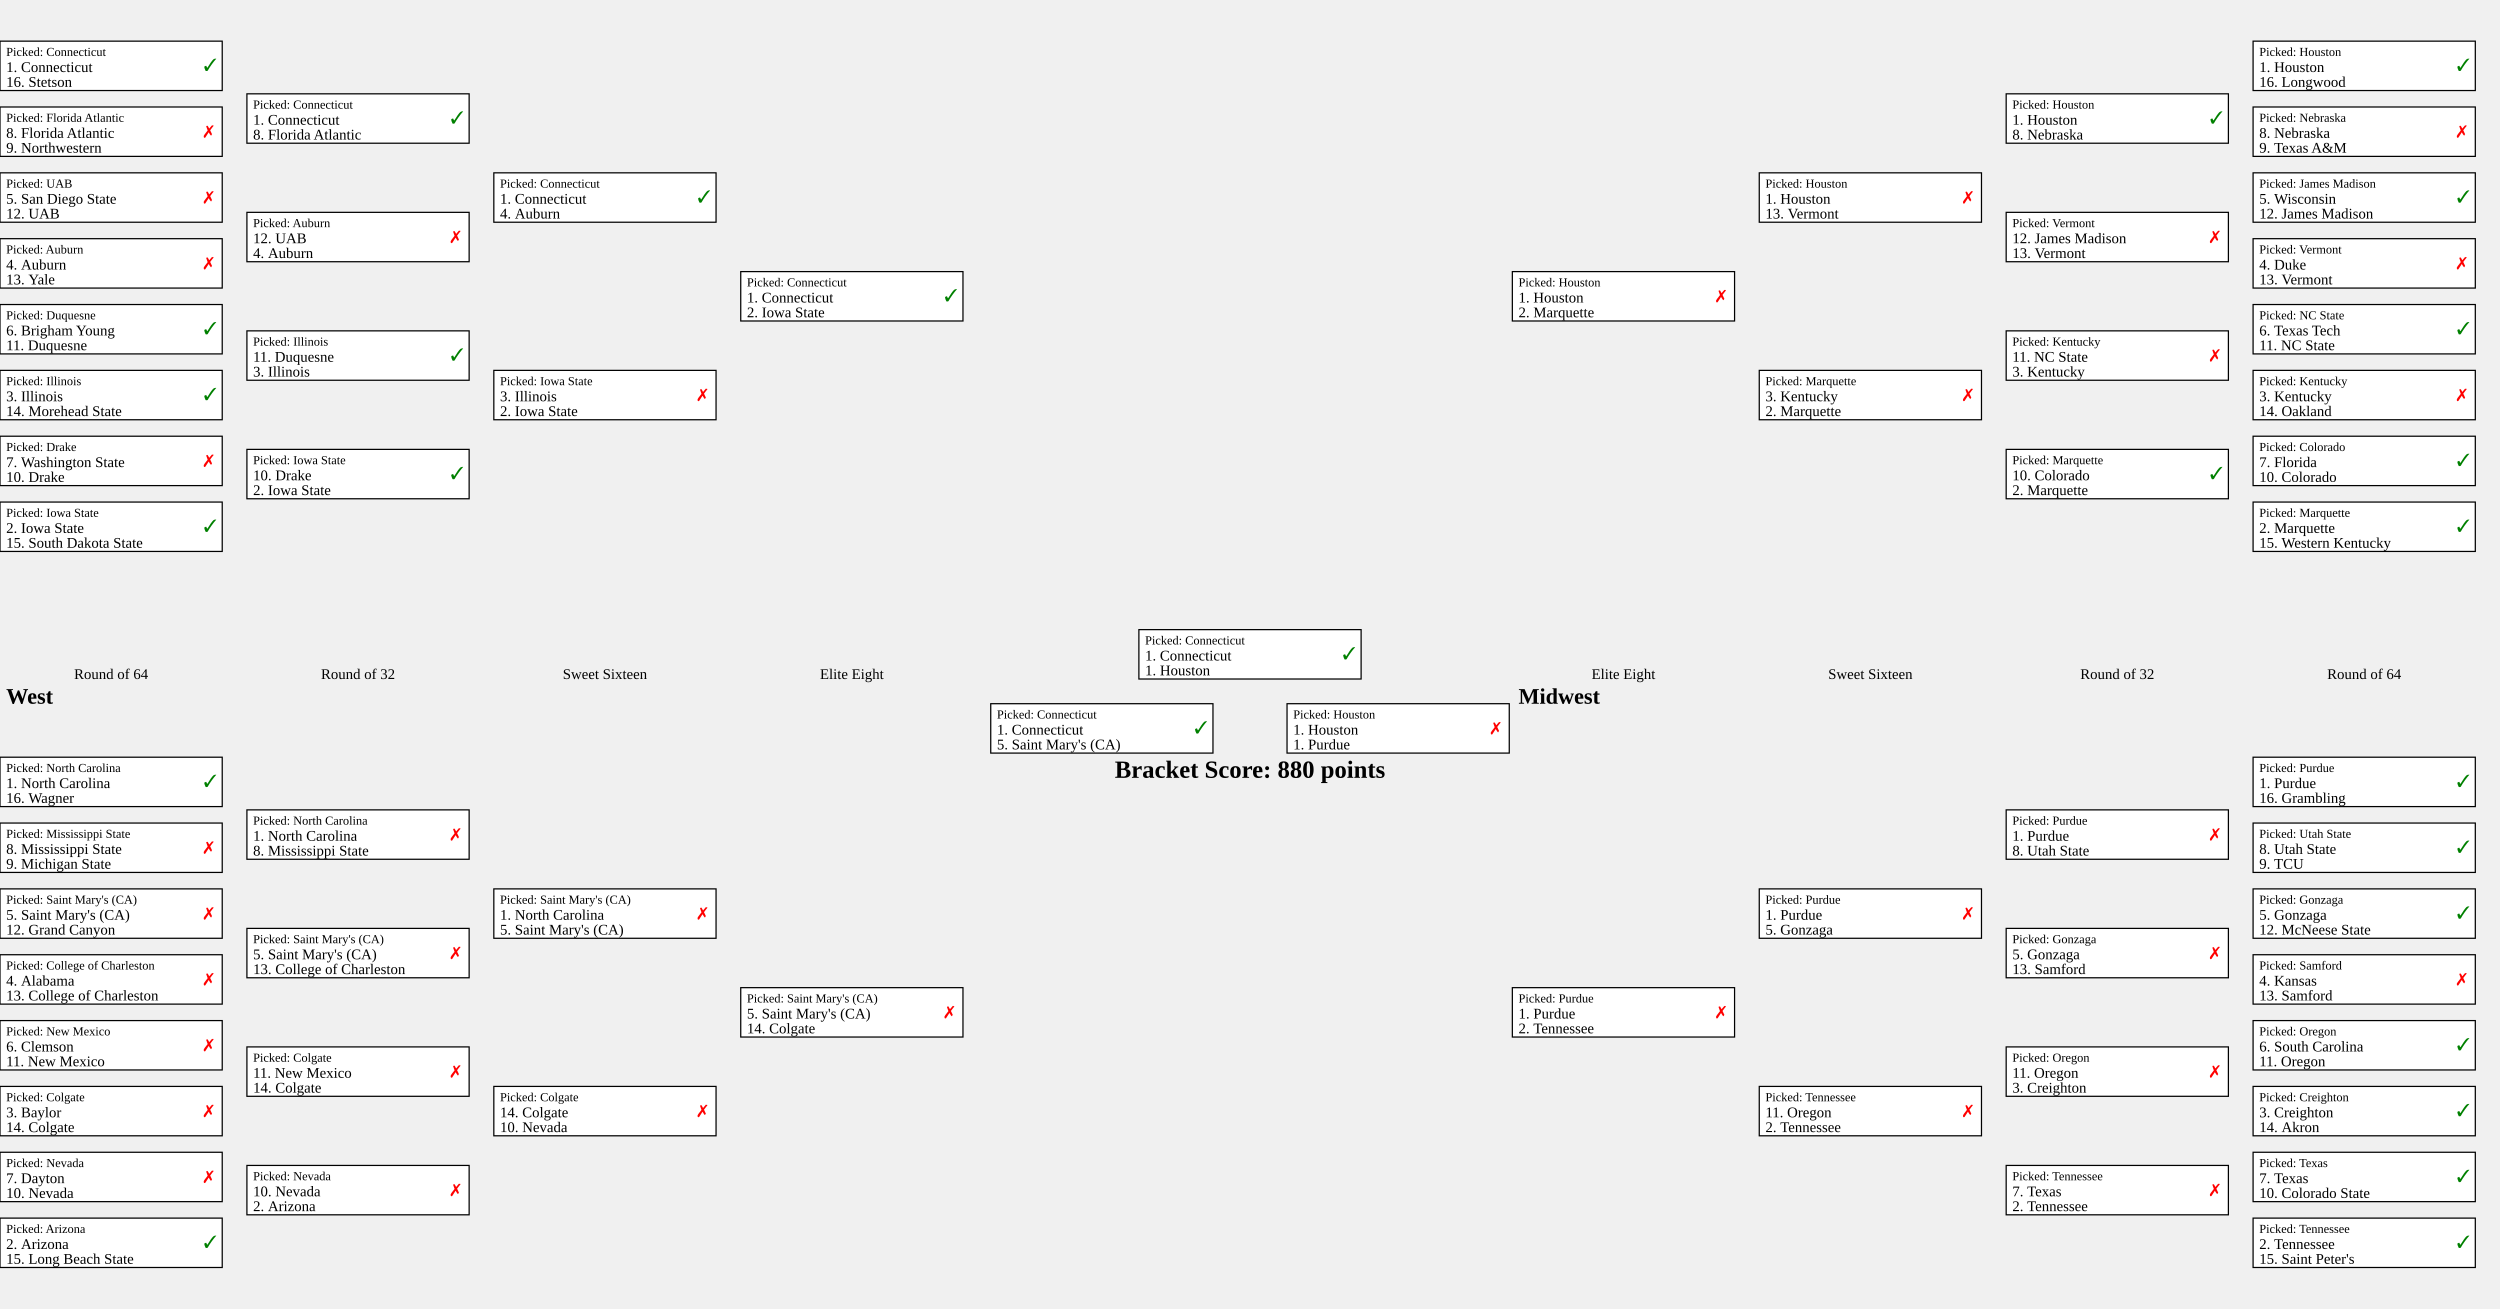
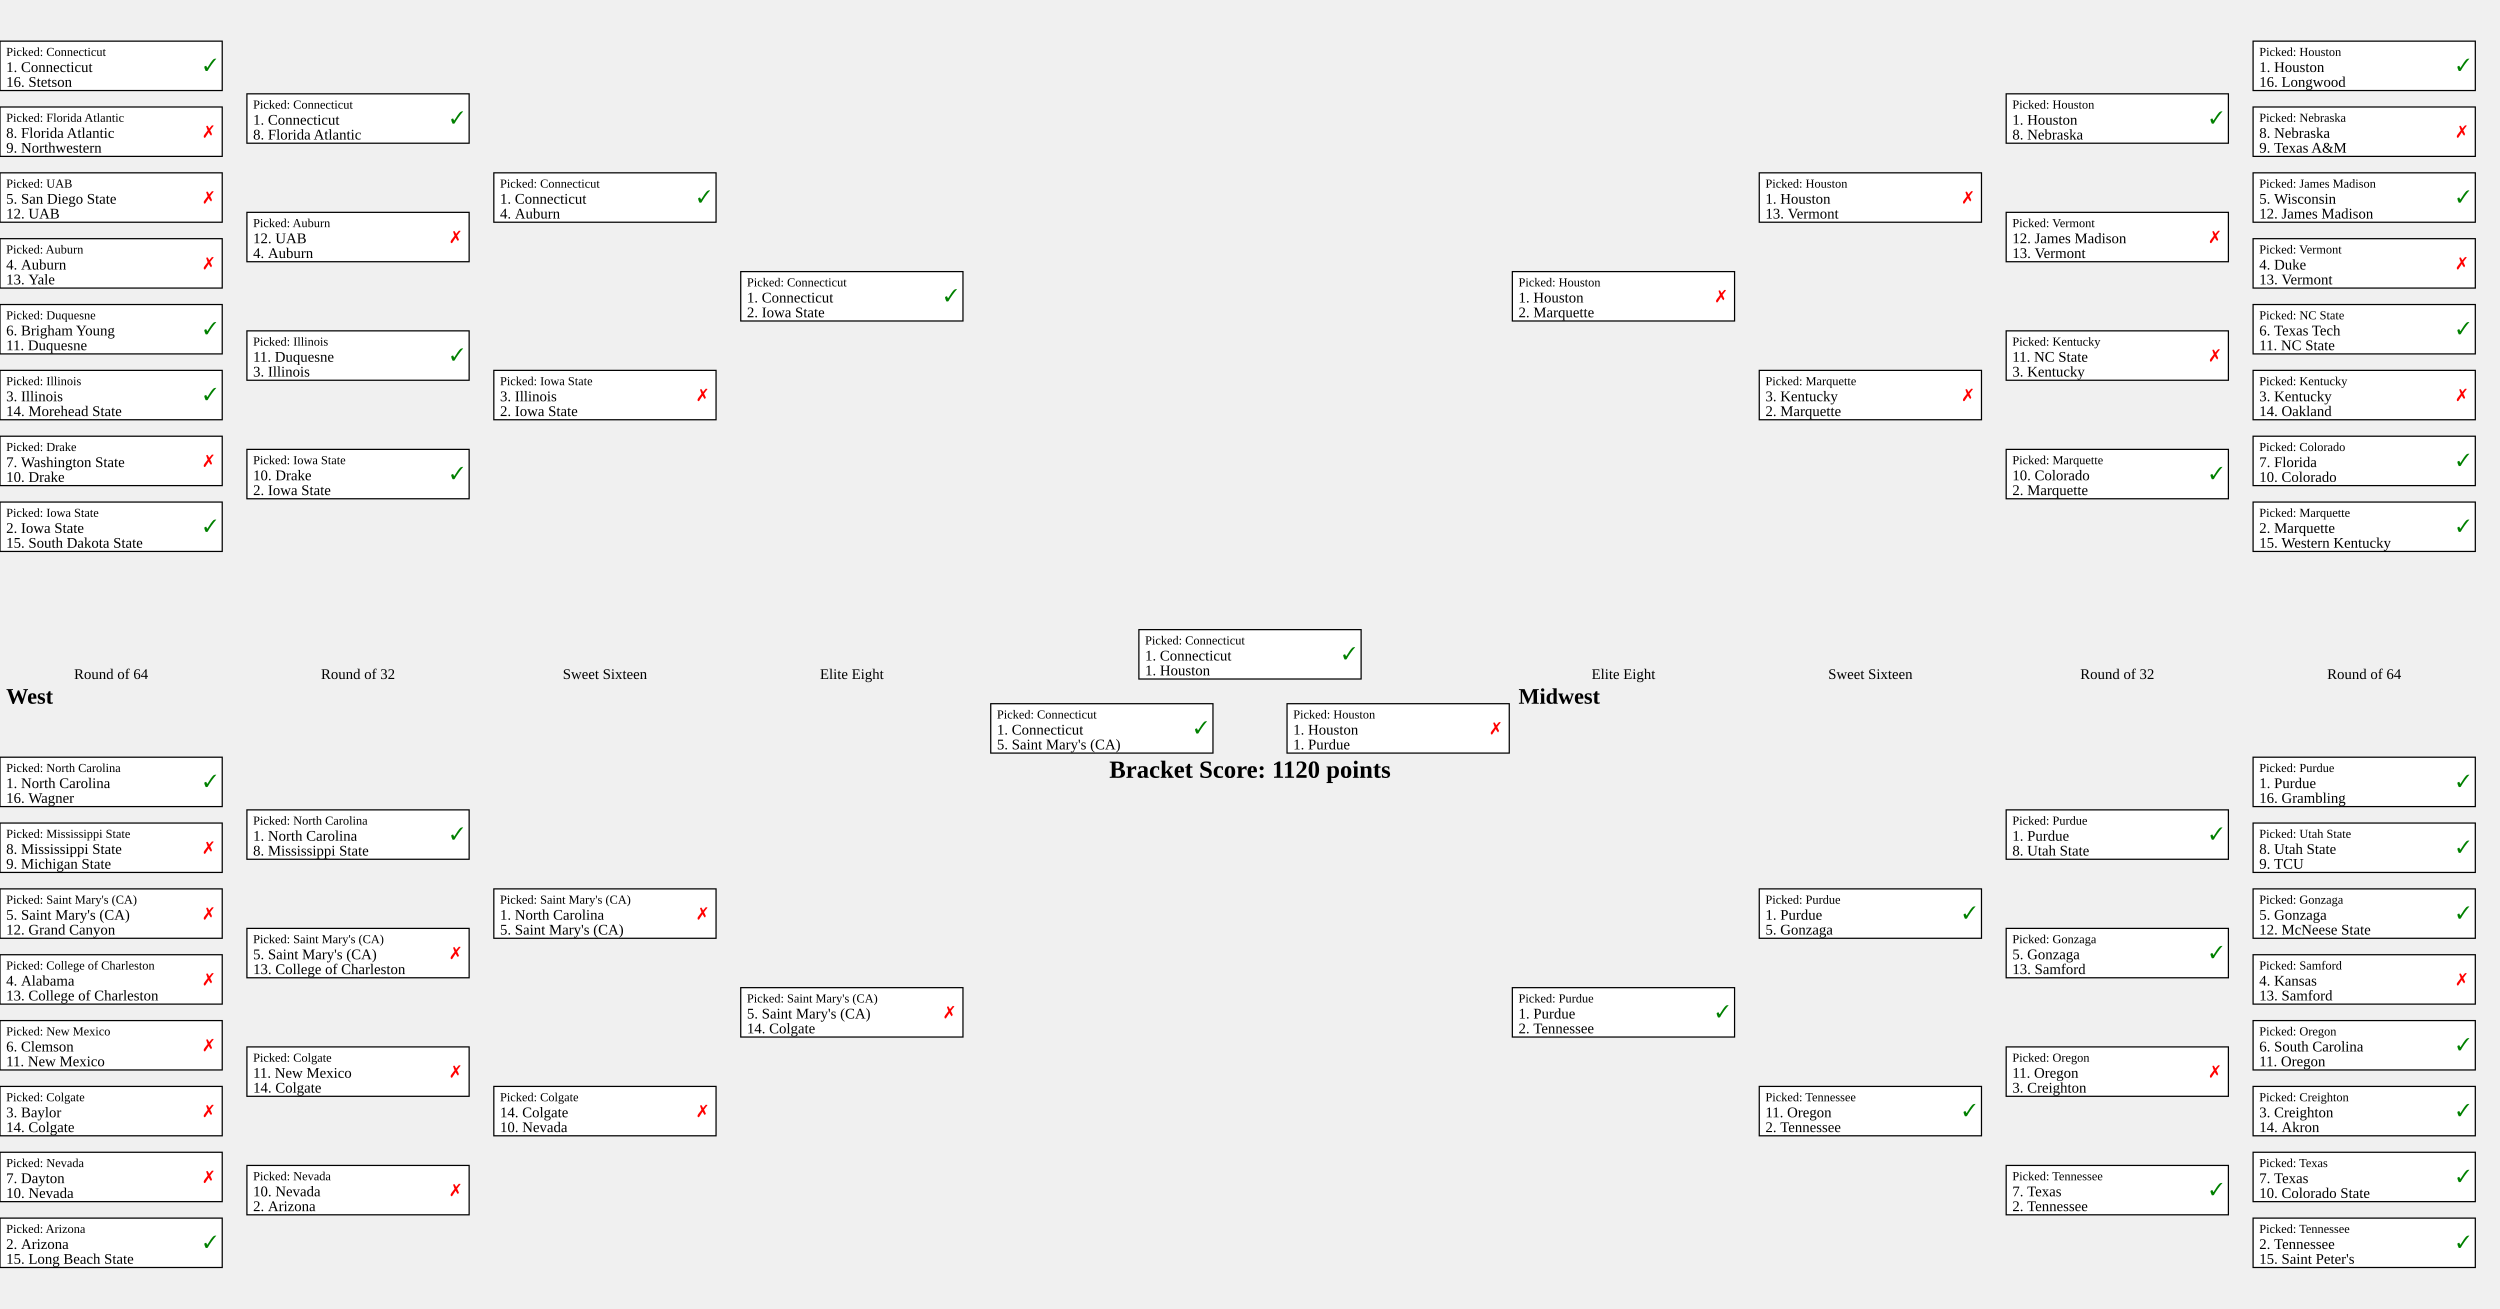
<svg xmlns="http://www.w3.org/2000/svg" baseProfile="full" height="1060" version="1.1" width="2025">
  <defs />
  <text class="region-label" fill="black" font-size="18px" font-weight="bold" x="5" y="-10">South</text>
  <text class="region-label" fill="black" font-size="12px" text-anchor="middle" x="90.0" y="-30">Round of 64</text>
  <g>
    <rect fill="white" height="40" stroke="black" width="180" x="0" y="33.333" />
    <text class="team-name" fill="black" font-size="10px" x="5" y="45.333">Picked: Connecticut</text>
    <text class="team-name" fill="black" font-size="12px" x="5" y="58.333">1. Connecticut</text>
    <text class="team-name" fill="black" font-size="12px" x="5" y="70.333">16. Stetson</text>
    <text fill="green" font-size="14px" x="165" y="57.333">✓</text>
  </g>
  <g>
    <rect fill="white" height="40" stroke="black" width="180" x="0" y="86.667" />
    <text class="team-name" fill="black" font-size="10px" x="5" y="98.667">Picked: Florida Atlantic</text>
    <text class="team-name" fill="black" font-size="12px" x="5" y="111.667">8. Florida Atlantic</text>
    <text class="team-name" fill="black" font-size="12px" x="5" y="123.667">9. Northwestern</text>
    <text fill="red" font-size="14px" x="165" y="110.667">✗</text>
  </g>
  <g>
    <rect fill="white" height="40" stroke="black" width="180" x="0" y="140.0" />
    <text class="team-name" fill="black" font-size="10px" x="5" y="152.0">Picked: UAB</text>
    <text class="team-name" fill="black" font-size="12px" x="5" y="165.0">5. San Diego State</text>
    <text class="team-name" fill="black" font-size="12px" x="5" y="177.0">12. UAB</text>
    <text fill="red" font-size="14px" x="165" y="164.0">✗</text>
  </g>
  <g>
    <rect fill="white" height="40" stroke="black" width="180" x="0" y="193.333" />
    <text class="team-name" fill="black" font-size="10px" x="5" y="205.333">Picked: Auburn</text>
    <text class="team-name" fill="black" font-size="12px" x="5" y="218.333">4. Auburn</text>
    <text class="team-name" fill="black" font-size="12px" x="5" y="230.333">13. Yale</text>
    <text fill="red" font-size="14px" x="165" y="217.333">✗</text>
  </g>
  <g>
    <rect fill="white" height="40" stroke="black" width="180" x="0" y="246.667" />
    <text class="team-name" fill="black" font-size="10px" x="5" y="258.667">Picked: Duquesne</text>
    <text class="team-name" fill="black" font-size="12px" x="5" y="271.667">6. Brigham Young</text>
    <text class="team-name" fill="black" font-size="12px" x="5" y="283.667">11. Duquesne</text>
    <text fill="green" font-size="14px" x="165" y="270.667">✓</text>
  </g>
  <g>
    <rect fill="white" height="40" stroke="black" width="180" x="0" y="300.0" />
    <text class="team-name" fill="black" font-size="10px" x="5" y="312.0">Picked: Illinois</text>
    <text class="team-name" fill="black" font-size="12px" x="5" y="325.0">3. Illinois</text>
    <text class="team-name" fill="black" font-size="12px" x="5" y="337.0">14. Morehead State</text>
    <text fill="green" font-size="14px" x="165" y="324.0">✓</text>
  </g>
  <g>
    <rect fill="white" height="40" stroke="black" width="180" x="0" y="353.333" />
    <text class="team-name" fill="black" font-size="10px" x="5" y="365.333">Picked: Drake</text>
    <text class="team-name" fill="black" font-size="12px" x="5" y="378.333">7. Washington State</text>
    <text class="team-name" fill="black" font-size="12px" x="5" y="390.333">10. Drake</text>
    <text fill="red" font-size="14px" x="165" y="377.333">✗</text>
  </g>
  <g>
    <rect fill="white" height="40" stroke="black" width="180" x="0" y="406.667" />
    <text class="team-name" fill="black" font-size="10px" x="5" y="418.667">Picked: Iowa State</text>
    <text class="team-name" fill="black" font-size="12px" x="5" y="431.667">2. Iowa State</text>
    <text class="team-name" fill="black" font-size="12px" x="5" y="443.667">15. South Dakota State</text>
    <text fill="green" font-size="14px" x="165" y="430.667">✓</text>
  </g>
  <text class="region-label" fill="black" font-size="12px" text-anchor="middle" x="290.0" y="-30">Round of 32</text>
  <g>
    <rect fill="white" height="40" stroke="black" width="180" x="200" y="76.0" />
    <text class="team-name" fill="black" font-size="10px" x="205" y="88.0">Picked: Connecticut</text>
    <text class="team-name" fill="black" font-size="12px" x="205" y="101.0">1. Connecticut</text>
    <text class="team-name" fill="black" font-size="12px" x="205" y="113.0">8. Florida Atlantic</text>
    <text fill="green" font-size="14px" x="365" y="100.0">✓</text>
  </g>
  <g>
    <rect fill="white" height="40" stroke="black" width="180" x="200" y="172.0" />
    <text class="team-name" fill="black" font-size="10px" x="205" y="184.0">Picked: Auburn</text>
    <text class="team-name" fill="black" font-size="12px" x="205" y="197.0">12. UAB</text>
    <text class="team-name" fill="black" font-size="12px" x="205" y="209.0">4. Auburn</text>
    <text fill="red" font-size="14px" x="365" y="196.0">✗</text>
  </g>
  <g>
    <rect fill="white" height="40" stroke="black" width="180" x="200" y="268.0" />
    <text class="team-name" fill="black" font-size="10px" x="205" y="280.0">Picked: Illinois</text>
    <text class="team-name" fill="black" font-size="12px" x="205" y="293.0">11. Duquesne</text>
    <text class="team-name" fill="black" font-size="12px" x="205" y="305.0">3. Illinois</text>
    <text fill="green" font-size="14px" x="365" y="292.0">✓</text>
  </g>
  <g>
    <rect fill="white" height="40" stroke="black" width="180" x="200" y="364.0" />
    <text class="team-name" fill="black" font-size="10px" x="205" y="376.0">Picked: Iowa State</text>
    <text class="team-name" fill="black" font-size="12px" x="205" y="389.0">10. Drake</text>
    <text class="team-name" fill="black" font-size="12px" x="205" y="401.0">2. Iowa State</text>
    <text fill="green" font-size="14px" x="365" y="388.0">✓</text>
  </g>
  <text class="region-label" fill="black" font-size="12px" text-anchor="middle" x="490.0" y="-30">Sweet Sixteen</text>
  <g>
    <rect fill="white" height="40" stroke="black" width="180" x="400" y="140.0" />
    <text class="team-name" fill="black" font-size="10px" x="405" y="152.0">Picked: Connecticut</text>
    <text class="team-name" fill="black" font-size="12px" x="405" y="165.0">1. Connecticut</text>
    <text class="team-name" fill="black" font-size="12px" x="405" y="177.0">4. Auburn</text>
    <text fill="green" font-size="14px" x="565" y="164.0">✓</text>
  </g>
  <g>
    <rect fill="white" height="40" stroke="black" width="180" x="400" y="300.0" />
    <text class="team-name" fill="black" font-size="10px" x="405" y="312.0">Picked: Iowa State</text>
    <text class="team-name" fill="black" font-size="12px" x="405" y="325.0">3. Illinois</text>
    <text class="team-name" fill="black" font-size="12px" x="405" y="337.0">2. Iowa State</text>
    <text fill="red" font-size="14px" x="565" y="324.0">✗</text>
  </g>
  <text class="region-label" fill="black" font-size="12px" text-anchor="middle" x="690.0" y="-30">Elite Eight</text>
  <g>
    <rect fill="white" height="40" stroke="black" width="180" x="600" y="220.0" />
    <text class="team-name" fill="black" font-size="10px" x="605" y="232.0">Picked: Connecticut</text>
    <text class="team-name" fill="black" font-size="12px" x="605" y="245.0">1. Connecticut</text>
    <text class="team-name" fill="black" font-size="12px" x="605" y="257.0">2. Iowa State</text>
    <text fill="green" font-size="14px" x="765" y="244.0">✓</text>
  </g>
  <text class="region-label" fill="black" font-size="18px" font-weight="bold" x="5" y="570">West</text>
  <text class="region-label" fill="black" font-size="12px" text-anchor="middle" x="90.0" y="550">Round of 64</text>
  <g>
    <rect fill="white" height="40" stroke="black" width="180" x="0" y="613.333" />
    <text class="team-name" fill="black" font-size="10px" x="5" y="625.333">Picked: North Carolina</text>
    <text class="team-name" fill="black" font-size="12px" x="5" y="638.333">1. North Carolina</text>
    <text class="team-name" fill="black" font-size="12px" x="5" y="650.333">16. Wagner</text>
    <text fill="green" font-size="14px" x="165" y="637.333">✓</text>
  </g>
  <g>
    <rect fill="white" height="40" stroke="black" width="180" x="0" y="666.667" />
    <text class="team-name" fill="black" font-size="10px" x="5" y="678.667">Picked: Mississippi State</text>
    <text class="team-name" fill="black" font-size="12px" x="5" y="691.667">8. Mississippi State</text>
    <text class="team-name" fill="black" font-size="12px" x="5" y="703.667">9. Michigan State</text>
    <text fill="red" font-size="14px" x="165" y="690.667">✗</text>
  </g>
  <g>
    <rect fill="white" height="40" stroke="black" width="180" x="0" y="720.0" />
    <text class="team-name" fill="black" font-size="10px" x="5" y="732.0">Picked: Saint Mary's (CA)</text>
    <text class="team-name" fill="black" font-size="12px" x="5" y="745.0">5. Saint Mary's (CA)</text>
    <text class="team-name" fill="black" font-size="12px" x="5" y="757.0">12. Grand Canyon</text>
    <text fill="red" font-size="14px" x="165" y="744.0">✗</text>
  </g>
  <g>
    <rect fill="white" height="40" stroke="black" width="180" x="0" y="773.333" />
    <text class="team-name" fill="black" font-size="10px" x="5" y="785.333">Picked: College of Charleston</text>
    <text class="team-name" fill="black" font-size="12px" x="5" y="798.333">4. Alabama</text>
    <text class="team-name" fill="black" font-size="12px" x="5" y="810.333">13. College of Charleston</text>
    <text fill="red" font-size="14px" x="165" y="797.333">✗</text>
  </g>
  <g>
    <rect fill="white" height="40" stroke="black" width="180" x="0" y="826.667" />
    <text class="team-name" fill="black" font-size="10px" x="5" y="838.667">Picked: New Mexico</text>
    <text class="team-name" fill="black" font-size="12px" x="5" y="851.667">6. Clemson</text>
    <text class="team-name" fill="black" font-size="12px" x="5" y="863.667">11. New Mexico</text>
    <text fill="red" font-size="14px" x="165" y="850.667">✗</text>
  </g>
  <g>
    <rect fill="white" height="40" stroke="black" width="180" x="0" y="880.0" />
    <text class="team-name" fill="black" font-size="10px" x="5" y="892.0">Picked: Colgate</text>
    <text class="team-name" fill="black" font-size="12px" x="5" y="905.0">3. Baylor</text>
    <text class="team-name" fill="black" font-size="12px" x="5" y="917.0">14. Colgate</text>
    <text fill="red" font-size="14px" x="165" y="904.0">✗</text>
  </g>
  <g>
    <rect fill="white" height="40" stroke="black" width="180" x="0" y="933.333" />
    <text class="team-name" fill="black" font-size="10px" x="5" y="945.333">Picked: Nevada</text>
    <text class="team-name" fill="black" font-size="12px" x="5" y="958.333">7. Dayton</text>
    <text class="team-name" fill="black" font-size="12px" x="5" y="970.333">10. Nevada</text>
    <text fill="red" font-size="14px" x="165" y="957.333">✗</text>
  </g>
  <g>
    <rect fill="white" height="40" stroke="black" width="180" x="0" y="986.667" />
    <text class="team-name" fill="black" font-size="10px" x="5" y="998.667">Picked: Arizona</text>
    <text class="team-name" fill="black" font-size="12px" x="5" y="1011.667">2. Arizona</text>
    <text class="team-name" fill="black" font-size="12px" x="5" y="1023.667">15. Long Beach State</text>
    <text fill="green" font-size="14px" x="165" y="1010.667">✓</text>
  </g>
  <text class="region-label" fill="black" font-size="12px" text-anchor="middle" x="290.0" y="550">Round of 32</text>
  <g>
    <rect fill="white" height="40" stroke="black" width="180" x="200" y="656.0" />
    <text class="team-name" fill="black" font-size="10px" x="205" y="668.0">Picked: North Carolina</text>
    <text class="team-name" fill="black" font-size="12px" x="205" y="681.0">1. North Carolina</text>
    <text class="team-name" fill="black" font-size="12px" x="205" y="693.0">8. Mississippi State</text>
-     <text fill="red" font-size="14px" x="365" y="680.0">✗</text>
+     <text fill="green" font-size="14px" x="365" y="680.0">✓</text>
  </g>
  <g>
    <rect fill="white" height="40" stroke="black" width="180" x="200" y="752.0" />
    <text class="team-name" fill="black" font-size="10px" x="205" y="764.0">Picked: Saint Mary's (CA)</text>
    <text class="team-name" fill="black" font-size="12px" x="205" y="777.0">5. Saint Mary's (CA)</text>
    <text class="team-name" fill="black" font-size="12px" x="205" y="789.0">13. College of Charleston</text>
    <text fill="red" font-size="14px" x="365" y="776.0">✗</text>
  </g>
  <g>
    <rect fill="white" height="40" stroke="black" width="180" x="200" y="848.0" />
    <text class="team-name" fill="black" font-size="10px" x="205" y="860.0">Picked: Colgate</text>
    <text class="team-name" fill="black" font-size="12px" x="205" y="873.0">11. New Mexico</text>
    <text class="team-name" fill="black" font-size="12px" x="205" y="885.0">14. Colgate</text>
    <text fill="red" font-size="14px" x="365" y="872.0">✗</text>
  </g>
  <g>
    <rect fill="white" height="40" stroke="black" width="180" x="200" y="944.0" />
    <text class="team-name" fill="black" font-size="10px" x="205" y="956.0">Picked: Nevada</text>
    <text class="team-name" fill="black" font-size="12px" x="205" y="969.0">10. Nevada</text>
    <text class="team-name" fill="black" font-size="12px" x="205" y="981.0">2. Arizona</text>
    <text fill="red" font-size="14px" x="365" y="968.0">✗</text>
  </g>
  <text class="region-label" fill="black" font-size="12px" text-anchor="middle" x="490.0" y="550">Sweet Sixteen</text>
  <g>
    <rect fill="white" height="40" stroke="black" width="180" x="400" y="720.0" />
    <text class="team-name" fill="black" font-size="10px" x="405" y="732.0">Picked: Saint Mary's (CA)</text>
    <text class="team-name" fill="black" font-size="12px" x="405" y="745.0">1. North Carolina</text>
    <text class="team-name" fill="black" font-size="12px" x="405" y="757.0">5. Saint Mary's (CA)</text>
    <text fill="red" font-size="14px" x="565" y="744.0">✗</text>
  </g>
  <g>
    <rect fill="white" height="40" stroke="black" width="180" x="400" y="880.0" />
    <text class="team-name" fill="black" font-size="10px" x="405" y="892.0">Picked: Colgate</text>
    <text class="team-name" fill="black" font-size="12px" x="405" y="905.0">14. Colgate</text>
    <text class="team-name" fill="black" font-size="12px" x="405" y="917.0">10. Nevada</text>
    <text fill="red" font-size="14px" x="565" y="904.0">✗</text>
  </g>
  <text class="region-label" fill="black" font-size="12px" text-anchor="middle" x="690.0" y="550">Elite Eight</text>
  <g>
    <rect fill="white" height="40" stroke="black" width="180" x="600" y="800.0" />
    <text class="team-name" fill="black" font-size="10px" x="605" y="812.0">Picked: Saint Mary's (CA)</text>
    <text class="team-name" fill="black" font-size="12px" x="605" y="825.0">5. Saint Mary's (CA)</text>
    <text class="team-name" fill="black" font-size="12px" x="605" y="837.0">14. Colgate</text>
    <text fill="red" font-size="14px" x="765" y="824.0">✗</text>
  </g>
  <text class="region-label" fill="black" font-size="18px" font-weight="bold" x="1230" y="-10">East</text>
  <text class="region-label" fill="black" font-size="12px" text-anchor="middle" x="1915.0" y="-30">Round of 64</text>
  <g>
    <rect fill="white" height="40" stroke="black" width="180" x="1825" y="33.333" />
    <text class="team-name" fill="black" font-size="10px" x="1830" y="45.333">Picked: Houston</text>
    <text class="team-name" fill="black" font-size="12px" x="1830" y="58.333">1. Houston</text>
    <text class="team-name" fill="black" font-size="12px" x="1830" y="70.333">16. Longwood</text>
    <text fill="green" font-size="14px" x="1990" y="57.333">✓</text>
  </g>
  <g>
    <rect fill="white" height="40" stroke="black" width="180" x="1825" y="86.667" />
    <text class="team-name" fill="black" font-size="10px" x="1830" y="98.667">Picked: Nebraska</text>
    <text class="team-name" fill="black" font-size="12px" x="1830" y="111.667">8. Nebraska</text>
    <text class="team-name" fill="black" font-size="12px" x="1830" y="123.667">9. Texas A&amp;M</text>
    <text fill="red" font-size="14px" x="1990" y="110.667">✗</text>
  </g>
  <g>
    <rect fill="white" height="40" stroke="black" width="180" x="1825" y="140.0" />
    <text class="team-name" fill="black" font-size="10px" x="1830" y="152.0">Picked: James Madison</text>
    <text class="team-name" fill="black" font-size="12px" x="1830" y="165.0">5. Wisconsin</text>
    <text class="team-name" fill="black" font-size="12px" x="1830" y="177.0">12. James Madison</text>
    <text fill="green" font-size="14px" x="1990" y="164.0">✓</text>
  </g>
  <g>
    <rect fill="white" height="40" stroke="black" width="180" x="1825" y="193.333" />
    <text class="team-name" fill="black" font-size="10px" x="1830" y="205.333">Picked: Vermont</text>
    <text class="team-name" fill="black" font-size="12px" x="1830" y="218.333">4. Duke</text>
    <text class="team-name" fill="black" font-size="12px" x="1830" y="230.333">13. Vermont</text>
    <text fill="red" font-size="14px" x="1990" y="217.333">✗</text>
  </g>
  <g>
    <rect fill="white" height="40" stroke="black" width="180" x="1825" y="246.667" />
    <text class="team-name" fill="black" font-size="10px" x="1830" y="258.667">Picked: NC State</text>
    <text class="team-name" fill="black" font-size="12px" x="1830" y="271.667">6. Texas Tech</text>
    <text class="team-name" fill="black" font-size="12px" x="1830" y="283.667">11. NC State</text>
    <text fill="green" font-size="14px" x="1990" y="270.667">✓</text>
  </g>
  <g>
    <rect fill="white" height="40" stroke="black" width="180" x="1825" y="300.0" />
    <text class="team-name" fill="black" font-size="10px" x="1830" y="312.0">Picked: Kentucky</text>
    <text class="team-name" fill="black" font-size="12px" x="1830" y="325.0">3. Kentucky</text>
    <text class="team-name" fill="black" font-size="12px" x="1830" y="337.0">14. Oakland</text>
    <text fill="red" font-size="14px" x="1990" y="324.0">✗</text>
  </g>
  <g>
    <rect fill="white" height="40" stroke="black" width="180" x="1825" y="353.333" />
    <text class="team-name" fill="black" font-size="10px" x="1830" y="365.333">Picked: Colorado</text>
    <text class="team-name" fill="black" font-size="12px" x="1830" y="378.333">7. Florida</text>
    <text class="team-name" fill="black" font-size="12px" x="1830" y="390.333">10. Colorado</text>
    <text fill="green" font-size="14px" x="1990" y="377.333">✓</text>
  </g>
  <g>
    <rect fill="white" height="40" stroke="black" width="180" x="1825" y="406.667" />
    <text class="team-name" fill="black" font-size="10px" x="1830" y="418.667">Picked: Marquette</text>
    <text class="team-name" fill="black" font-size="12px" x="1830" y="431.667">2. Marquette</text>
    <text class="team-name" fill="black" font-size="12px" x="1830" y="443.667">15. Western Kentucky</text>
    <text fill="green" font-size="14px" x="1990" y="430.667">✓</text>
  </g>
  <text class="region-label" fill="black" font-size="12px" text-anchor="middle" x="1715.0" y="-30">Round of 32</text>
  <g>
    <rect fill="white" height="40" stroke="black" width="180" x="1625" y="76.0" />
    <text class="team-name" fill="black" font-size="10px" x="1630" y="88.0">Picked: Houston</text>
    <text class="team-name" fill="black" font-size="12px" x="1630" y="101.0">1. Houston</text>
    <text class="team-name" fill="black" font-size="12px" x="1630" y="113.0">8. Nebraska</text>
    <text fill="green" font-size="14px" x="1790" y="100.0">✓</text>
  </g>
  <g>
    <rect fill="white" height="40" stroke="black" width="180" x="1625" y="172.0" />
    <text class="team-name" fill="black" font-size="10px" x="1630" y="184.0">Picked: Vermont</text>
    <text class="team-name" fill="black" font-size="12px" x="1630" y="197.0">12. James Madison</text>
    <text class="team-name" fill="black" font-size="12px" x="1630" y="209.0">13. Vermont</text>
    <text fill="red" font-size="14px" x="1790" y="196.0">✗</text>
  </g>
  <g>
    <rect fill="white" height="40" stroke="black" width="180" x="1625" y="268.0" />
    <text class="team-name" fill="black" font-size="10px" x="1630" y="280.0">Picked: Kentucky</text>
    <text class="team-name" fill="black" font-size="12px" x="1630" y="293.0">11. NC State</text>
    <text class="team-name" fill="black" font-size="12px" x="1630" y="305.0">3. Kentucky</text>
    <text fill="red" font-size="14px" x="1790" y="292.0">✗</text>
  </g>
  <g>
    <rect fill="white" height="40" stroke="black" width="180" x="1625" y="364.0" />
    <text class="team-name" fill="black" font-size="10px" x="1630" y="376.0">Picked: Marquette</text>
    <text class="team-name" fill="black" font-size="12px" x="1630" y="389.0">10. Colorado</text>
    <text class="team-name" fill="black" font-size="12px" x="1630" y="401.0">2. Marquette</text>
    <text fill="green" font-size="14px" x="1790" y="388.0">✓</text>
  </g>
  <text class="region-label" fill="black" font-size="12px" text-anchor="middle" x="1515.0" y="-30">Sweet Sixteen</text>
  <g>
    <rect fill="white" height="40" stroke="black" width="180" x="1425" y="140.0" />
    <text class="team-name" fill="black" font-size="10px" x="1430" y="152.0">Picked: Houston</text>
    <text class="team-name" fill="black" font-size="12px" x="1430" y="165.0">1. Houston</text>
    <text class="team-name" fill="black" font-size="12px" x="1430" y="177.0">13. Vermont</text>
    <text fill="red" font-size="14px" x="1590" y="164.0">✗</text>
  </g>
  <g>
    <rect fill="white" height="40" stroke="black" width="180" x="1425" y="300.0" />
    <text class="team-name" fill="black" font-size="10px" x="1430" y="312.0">Picked: Marquette</text>
    <text class="team-name" fill="black" font-size="12px" x="1430" y="325.0">3. Kentucky</text>
    <text class="team-name" fill="black" font-size="12px" x="1430" y="337.0">2. Marquette</text>
    <text fill="red" font-size="14px" x="1590" y="324.0">✗</text>
  </g>
  <text class="region-label" fill="black" font-size="12px" text-anchor="middle" x="1315.0" y="-30">Elite Eight</text>
  <g>
    <rect fill="white" height="40" stroke="black" width="180" x="1225" y="220.0" />
    <text class="team-name" fill="black" font-size="10px" x="1230" y="232.0">Picked: Houston</text>
    <text class="team-name" fill="black" font-size="12px" x="1230" y="245.0">1. Houston</text>
    <text class="team-name" fill="black" font-size="12px" x="1230" y="257.0">2. Marquette</text>
    <text fill="red" font-size="14px" x="1390" y="244.0">✗</text>
  </g>
  <text class="region-label" fill="black" font-size="18px" font-weight="bold" x="1230" y="570">Midwest</text>
  <text class="region-label" fill="black" font-size="12px" text-anchor="middle" x="1915.0" y="550">Round of 64</text>
  <g>
    <rect fill="white" height="40" stroke="black" width="180" x="1825" y="613.333" />
    <text class="team-name" fill="black" font-size="10px" x="1830" y="625.333">Picked: Purdue</text>
    <text class="team-name" fill="black" font-size="12px" x="1830" y="638.333">1. Purdue</text>
    <text class="team-name" fill="black" font-size="12px" x="1830" y="650.333">16. Grambling</text>
    <text fill="green" font-size="14px" x="1990" y="637.333">✓</text>
  </g>
  <g>
    <rect fill="white" height="40" stroke="black" width="180" x="1825" y="666.667" />
    <text class="team-name" fill="black" font-size="10px" x="1830" y="678.667">Picked: Utah State</text>
    <text class="team-name" fill="black" font-size="12px" x="1830" y="691.667">8. Utah State</text>
    <text class="team-name" fill="black" font-size="12px" x="1830" y="703.667">9. TCU</text>
    <text fill="green" font-size="14px" x="1990" y="690.667">✓</text>
  </g>
  <g>
    <rect fill="white" height="40" stroke="black" width="180" x="1825" y="720.0" />
    <text class="team-name" fill="black" font-size="10px" x="1830" y="732.0">Picked: Gonzaga</text>
    <text class="team-name" fill="black" font-size="12px" x="1830" y="745.0">5. Gonzaga</text>
    <text class="team-name" fill="black" font-size="12px" x="1830" y="757.0">12. McNeese State</text>
    <text fill="green" font-size="14px" x="1990" y="744.0">✓</text>
  </g>
  <g>
    <rect fill="white" height="40" stroke="black" width="180" x="1825" y="773.333" />
    <text class="team-name" fill="black" font-size="10px" x="1830" y="785.333">Picked: Samford</text>
    <text class="team-name" fill="black" font-size="12px" x="1830" y="798.333">4. Kansas</text>
    <text class="team-name" fill="black" font-size="12px" x="1830" y="810.333">13. Samford</text>
    <text fill="red" font-size="14px" x="1990" y="797.333">✗</text>
  </g>
  <g>
    <rect fill="white" height="40" stroke="black" width="180" x="1825" y="826.667" />
    <text class="team-name" fill="black" font-size="10px" x="1830" y="838.667">Picked: Oregon</text>
    <text class="team-name" fill="black" font-size="12px" x="1830" y="851.667">6. South Carolina</text>
    <text class="team-name" fill="black" font-size="12px" x="1830" y="863.667">11. Oregon</text>
    <text fill="green" font-size="14px" x="1990" y="850.667">✓</text>
  </g>
  <g>
    <rect fill="white" height="40" stroke="black" width="180" x="1825" y="880.0" />
    <text class="team-name" fill="black" font-size="10px" x="1830" y="892.0">Picked: Creighton</text>
    <text class="team-name" fill="black" font-size="12px" x="1830" y="905.0">3. Creighton</text>
    <text class="team-name" fill="black" font-size="12px" x="1830" y="917.0">14. Akron</text>
    <text fill="green" font-size="14px" x="1990" y="904.0">✓</text>
  </g>
  <g>
    <rect fill="white" height="40" stroke="black" width="180" x="1825" y="933.333" />
    <text class="team-name" fill="black" font-size="10px" x="1830" y="945.333">Picked: Texas</text>
    <text class="team-name" fill="black" font-size="12px" x="1830" y="958.333">7. Texas</text>
    <text class="team-name" fill="black" font-size="12px" x="1830" y="970.333">10. Colorado State</text>
    <text fill="green" font-size="14px" x="1990" y="957.333">✓</text>
  </g>
  <g>
    <rect fill="white" height="40" stroke="black" width="180" x="1825" y="986.667" />
    <text class="team-name" fill="black" font-size="10px" x="1830" y="998.667">Picked: Tennessee</text>
    <text class="team-name" fill="black" font-size="12px" x="1830" y="1011.667">2. Tennessee</text>
    <text class="team-name" fill="black" font-size="12px" x="1830" y="1023.667">15. Saint Peter's</text>
    <text fill="green" font-size="14px" x="1990" y="1010.667">✓</text>
  </g>
  <text class="region-label" fill="black" font-size="12px" text-anchor="middle" x="1715.0" y="550">Round of 32</text>
  <g>
    <rect fill="white" height="40" stroke="black" width="180" x="1625" y="656.0" />
    <text class="team-name" fill="black" font-size="10px" x="1630" y="668.0">Picked: Purdue</text>
    <text class="team-name" fill="black" font-size="12px" x="1630" y="681.0">1. Purdue</text>
    <text class="team-name" fill="black" font-size="12px" x="1630" y="693.0">8. Utah State</text>
-     <text fill="red" font-size="14px" x="1790" y="680.0">✗</text>
+     <text fill="green" font-size="14px" x="1790" y="680.0">✓</text>
  </g>
  <g>
    <rect fill="white" height="40" stroke="black" width="180" x="1625" y="752.0" />
    <text class="team-name" fill="black" font-size="10px" x="1630" y="764.0">Picked: Gonzaga</text>
    <text class="team-name" fill="black" font-size="12px" x="1630" y="777.0">5. Gonzaga</text>
    <text class="team-name" fill="black" font-size="12px" x="1630" y="789.0">13. Samford</text>
-     <text fill="red" font-size="14px" x="1790" y="776.0">✗</text>
+     <text fill="green" font-size="14px" x="1790" y="776.0">✓</text>
  </g>
  <g>
    <rect fill="white" height="40" stroke="black" width="180" x="1625" y="848.0" />
    <text class="team-name" fill="black" font-size="10px" x="1630" y="860.0">Picked: Oregon</text>
    <text class="team-name" fill="black" font-size="12px" x="1630" y="873.0">11. Oregon</text>
    <text class="team-name" fill="black" font-size="12px" x="1630" y="885.0">3. Creighton</text>
    <text fill="red" font-size="14px" x="1790" y="872.0">✗</text>
  </g>
  <g>
    <rect fill="white" height="40" stroke="black" width="180" x="1625" y="944.0" />
    <text class="team-name" fill="black" font-size="10px" x="1630" y="956.0">Picked: Tennessee</text>
    <text class="team-name" fill="black" font-size="12px" x="1630" y="969.0">7. Texas</text>
    <text class="team-name" fill="black" font-size="12px" x="1630" y="981.0">2. Tennessee</text>
-     <text fill="red" font-size="14px" x="1790" y="968.0">✗</text>
+     <text fill="green" font-size="14px" x="1790" y="968.0">✓</text>
  </g>
  <text class="region-label" fill="black" font-size="12px" text-anchor="middle" x="1515.0" y="550">Sweet Sixteen</text>
  <g>
    <rect fill="white" height="40" stroke="black" width="180" x="1425" y="720.0" />
    <text class="team-name" fill="black" font-size="10px" x="1430" y="732.0">Picked: Purdue</text>
    <text class="team-name" fill="black" font-size="12px" x="1430" y="745.0">1. Purdue</text>
    <text class="team-name" fill="black" font-size="12px" x="1430" y="757.0">5. Gonzaga</text>
-     <text fill="red" font-size="14px" x="1590" y="744.0">✗</text>
+     <text fill="green" font-size="14px" x="1590" y="744.0">✓</text>
  </g>
  <g>
    <rect fill="white" height="40" stroke="black" width="180" x="1425" y="880.0" />
    <text class="team-name" fill="black" font-size="10px" x="1430" y="892.0">Picked: Tennessee</text>
    <text class="team-name" fill="black" font-size="12px" x="1430" y="905.0">11. Oregon</text>
    <text class="team-name" fill="black" font-size="12px" x="1430" y="917.0">2. Tennessee</text>
-     <text fill="red" font-size="14px" x="1590" y="904.0">✗</text>
+     <text fill="green" font-size="14px" x="1590" y="904.0">✓</text>
  </g>
  <text class="region-label" fill="black" font-size="12px" text-anchor="middle" x="1315.0" y="550">Elite Eight</text>
  <g>
    <rect fill="white" height="40" stroke="black" width="180" x="1225" y="800.0" />
    <text class="team-name" fill="black" font-size="10px" x="1230" y="812.0">Picked: Purdue</text>
    <text class="team-name" fill="black" font-size="12px" x="1230" y="825.0">1. Purdue</text>
    <text class="team-name" fill="black" font-size="12px" x="1230" y="837.0">2. Tennessee</text>
-     <text fill="red" font-size="14px" x="1390" y="824.0">✗</text>
+     <text fill="green" font-size="14px" x="1390" y="824.0">✓</text>
  </g>
  <g>
    <rect fill="white" height="40" stroke="black" width="180" x="802.5" y="570.0" />
    <text class="team-name" fill="black" font-size="10px" x="807.5" y="582.0">Picked: Connecticut</text>
    <text class="team-name" fill="black" font-size="12px" x="807.5" y="595.0">1. Connecticut</text>
    <text class="team-name" fill="black" font-size="12px" x="807.5" y="607.0">5. Saint Mary's (CA)</text>
    <text fill="green" font-size="14px" x="967.5" y="594.0">✓</text>
  </g>
  <g>
    <rect fill="white" height="40" stroke="black" width="180" x="1042.5" y="570.0" />
    <text class="team-name" fill="black" font-size="10px" x="1047.5" y="582.0">Picked: Houston</text>
    <text class="team-name" fill="black" font-size="12px" x="1047.5" y="595.0">1. Houston</text>
    <text class="team-name" fill="black" font-size="12px" x="1047.5" y="607.0">1. Purdue</text>
    <text fill="red" font-size="14px" x="1207.5" y="594.0">✗</text>
  </g>
  <g>
    <rect fill="white" height="40" stroke="black" width="180" x="922.5" y="510.0" />
    <text class="team-name" fill="black" font-size="10px" x="927.5" y="522.0">Picked: Connecticut</text>
    <text class="team-name" fill="black" font-size="12px" x="927.5" y="535.0">1. Connecticut</text>
    <text class="team-name" fill="black" font-size="12px" x="927.5" y="547.0">1. Houston</text>
    <text fill="green" font-size="14px" x="1087.5" y="534.0">✓</text>
  </g>
-   <text fill="black" font-size="20px" font-weight="bold" text-anchor="middle" x="1012.5" y="630.0">Bracket Score: 880 points</text>
+   <text fill="black" font-size="20px" font-weight="bold" text-anchor="middle" x="1012.5" y="630.0">Bracket Score: 1120 points</text>
</svg>
